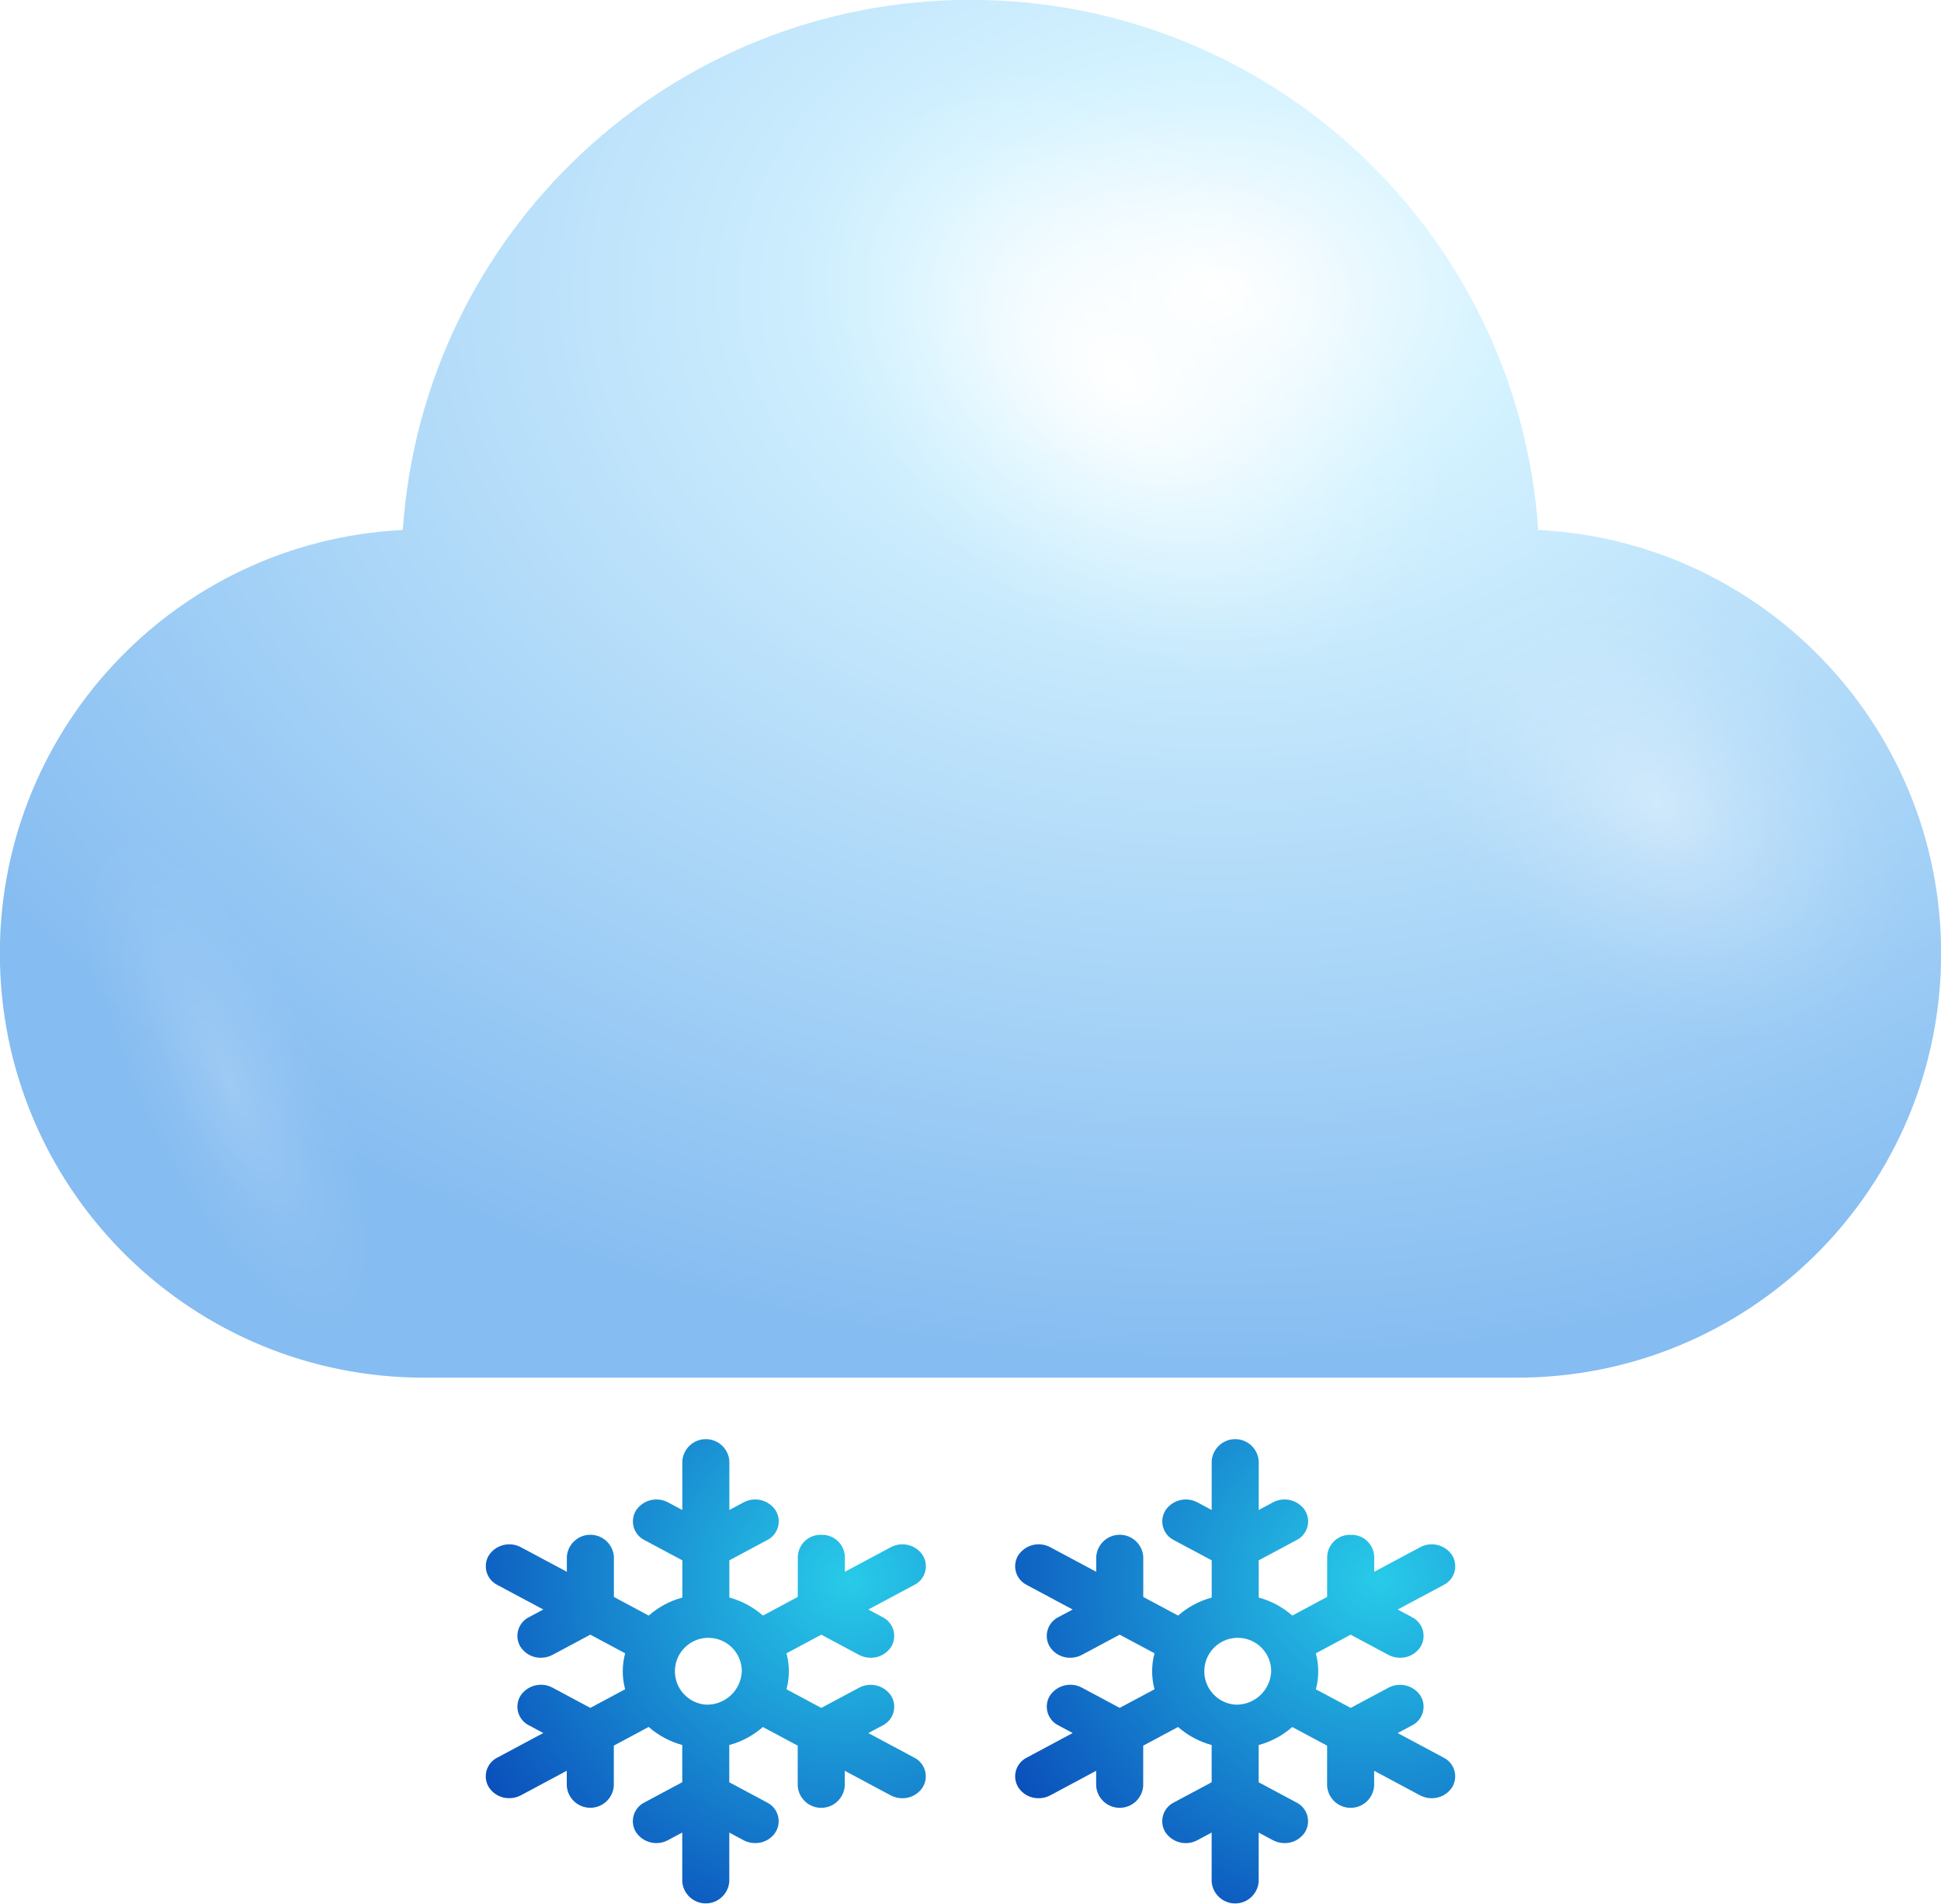
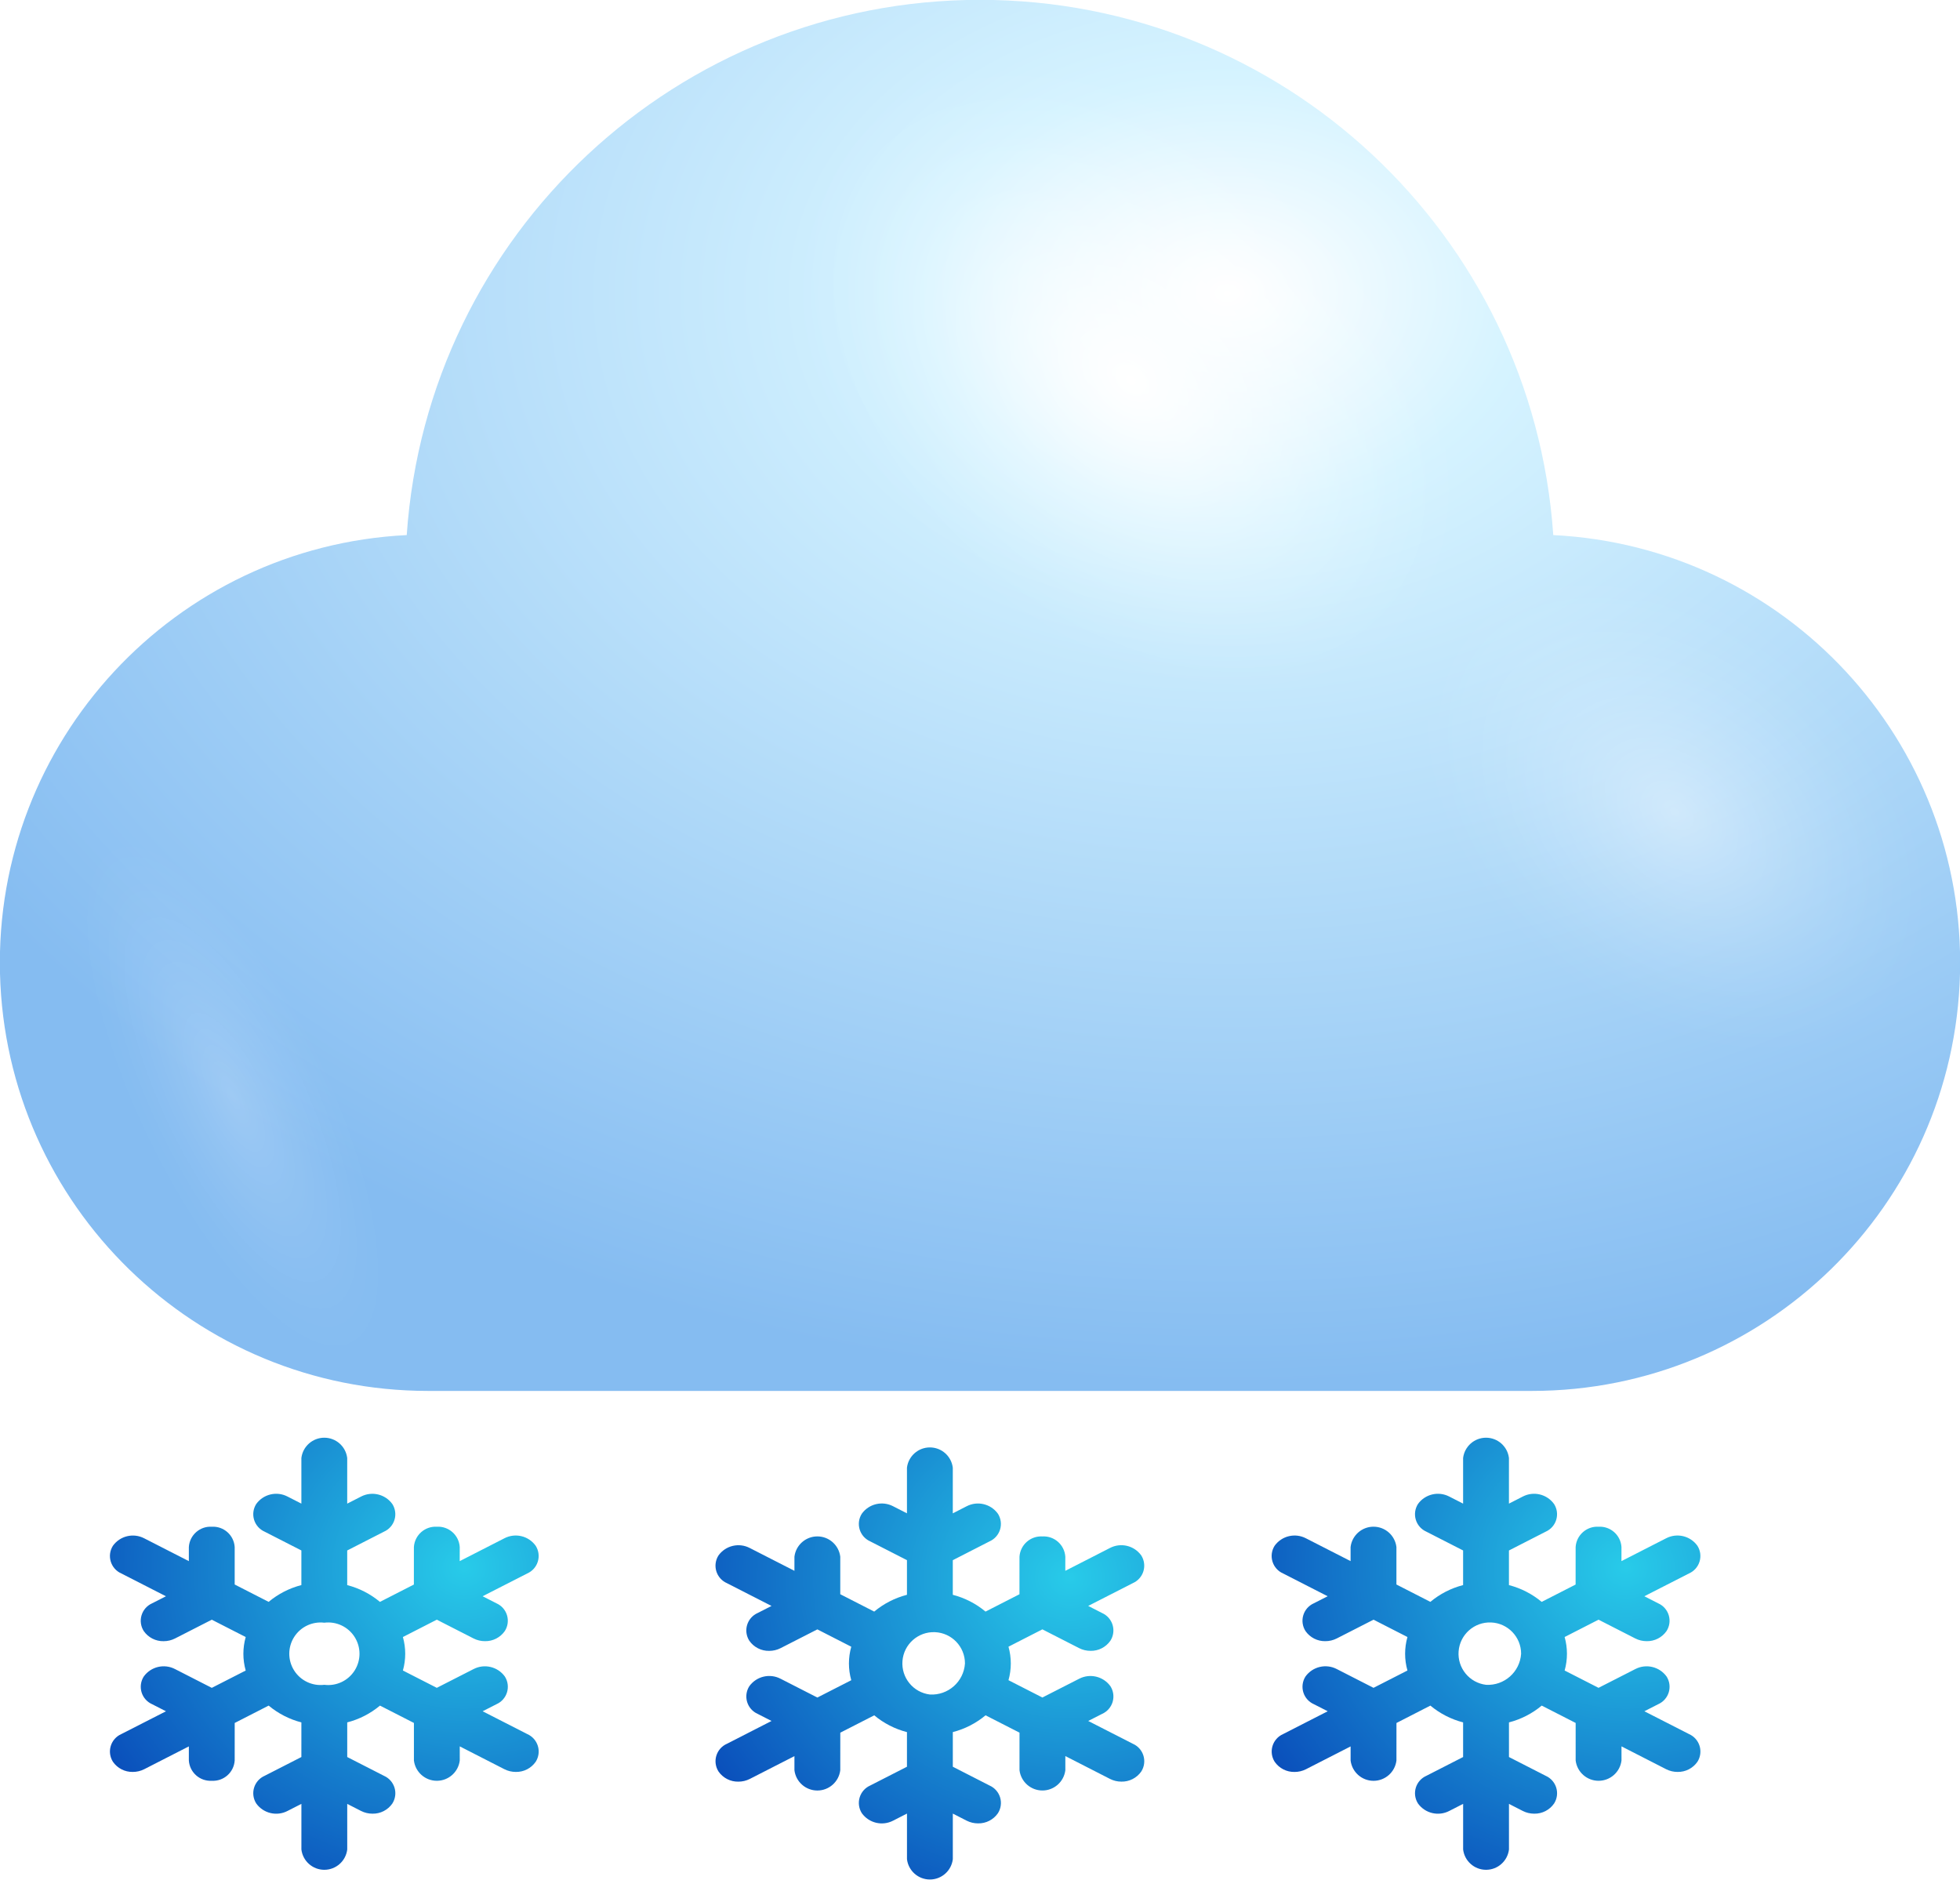
- <svg xmlns="http://www.w3.org/2000/svg" xmlns:xlink="http://www.w3.org/1999/xlink" width="92.109" height="90.311" viewBox="0 0 92.109 90.311">
+ <svg xmlns="http://www.w3.org/2000/svg" xmlns:xlink="http://www.w3.org/1999/xlink" width="92.109" height="88.327" viewBox="0 0 92.109 88.327">
  <defs>
    <style>
      .cls-1 {
        isolation: isolate;
      }

      .cls-2 {
        fill: url(#radial-gradient);
      }

-       .cls-3, .cls-4, .cls-5 {
-         mix-blend-mode: overlay;
-       }
- 
      .cls-3 {
        fill: url(#radial-gradient-2);
      }

      .cls-4 {
-         opacity: 0.4;
        fill: url(#radial-gradient-3);
      }

+       .cls-5, .cls-6, .cls-7 {
+         mix-blend-mode: overlay;
+       }
+ 
      .cls-5 {
+         fill: url(#radial-gradient-4);
+       }
+ 
+       .cls-6 {
+         opacity: 0.4;
+         fill: url(#radial-gradient-5);
+       }
+ 
+       .cls-7 {
        opacity: 0.2;
        fill: url(#Degradado_sin_nombre_34);
      }

-       .cls-6 {
-         fill: url(#radial-gradient-4);
-       }
- 
-       .cls-7 {
-         fill: url(#radial-gradient-5);
+       .cls-8 {
+         fill: url(#radial-gradient-6);
      }
    </style>
-     <radialGradient id="radial-gradient" cx="57.669" cy="13.777" r="70.256" gradientTransform="translate(115.3387 23.84068) rotate(180) scale(1 0.73049)" gradientUnits="userSpaceOnUse">
+     <radialGradient id="radial-gradient" cx="-457.998" cy="-41.552" r="62.655" gradientTransform="translate(193.2799 85.60816) scale(0.31223 0.27638)" gradientUnits="userSpaceOnUse">
+       <stop offset="0" stop-color="#28cbe9" />
+       <stop offset="1" stop-color="#0a4fbb" />
+     </radialGradient>
+     <radialGradient id="radial-gradient-2" cx="-374.29" cy="-43.202" r="62.655" xlink:href="#radial-gradient" />
+     <radialGradient id="radial-gradient-3" cx="57.669" cy="13.777" r="70.256" gradientTransform="translate(115.3385 23.84068) rotate(180) scale(1 0.73049)" gradientUnits="userSpaceOnUse">
      <stop offset="0" stop-color="#fff" />
      <stop offset="0.198" stop-color="#d5f3ff" />
      <stop offset="1" stop-color="#85bcf1" />
    </radialGradient>
-     <radialGradient id="radial-gradient-2" cx="1441.465" cy="-1686.002" r="8.476" gradientTransform="matrix(-0.8392, 1.1536, -1.6186, -1.3126, -1466.116, -3858.05)" gradientUnits="userSpaceOnUse">
+     <radialGradient id="radial-gradient-4" cx="1248.763" cy="-1737.925" r="8.476" gradientTransform="matrix(-0.8392, 1.1536, -1.6186, -1.3126, -1711.874, -3703.903)" gradientUnits="userSpaceOnUse">
      <stop offset="0" stop-color="#fff" />
      <stop offset="0.103" stop-color="#fff" stop-opacity="0.848" />
      <stop offset="0.29" stop-color="#fff" stop-opacity="0.594" />
      <stop offset="0.469" stop-color="#fff" stop-opacity="0.382" />
      <stop offset="0.635" stop-color="#fff" stop-opacity="0.217" />
      <stop offset="0.783" stop-color="#fff" stop-opacity="0.098" />
      <stop offset="0.91" stop-color="#fff" stop-opacity="0.026" />
      <stop offset="1" stop-color="#fff" stop-opacity="0" />
    </radialGradient>
-     <radialGradient id="radial-gradient-3" cx="1441.21" cy="-1701.66" r="6.661" xlink:href="#radial-gradient-2" />
-     <radialGradient id="Degradado_sin_nombre_34" data-name="Degradado sin nombre 34" cx="10.934" cy="51.526" r="4.871" gradientTransform="matrix(0.90102, -0.43378, 1.26276, 2.62292, -63.98245, -78.87869)" xlink:href="#radial-gradient-2" />
-     <radialGradient id="radial-gradient-4" cx="1093.696" cy="-26.117" r="62.655" gradientTransform="translate(-313.6119 82.73507) scale(0.3236 0.29977)" gradientUnits="userSpaceOnUse">
-       <stop offset="0" stop-color="#28cbe9" />
-       <stop offset="1" stop-color="#0a4fbb" />
-     </radialGradient>
-     <radialGradient id="radial-gradient-5" cx="1171.326" cy="-26.117" r="62.655" xlink:href="#radial-gradient-4" />
+     <radialGradient id="radial-gradient-5" cx="1248.508" cy="-1753.583" r="6.662" xlink:href="#radial-gradient-4" />
+     <radialGradient id="Degradado_sin_nombre_34" data-name="Degradado sin nombre 34" cx="10.935" cy="51.526" r="4.871" gradientTransform="matrix(0.90102, -0.43378, 1.26276, 2.62292, -63.98244, -78.87866)" xlink:href="#radial-gradient-4" />
+     <radialGradient id="radial-gradient-6" cx="-549.146" cy="-43.201" r="62.655" xlink:href="#radial-gradient" />
  </defs>
  <g class="cls-1">
    <g id="Слой_2" data-name="Слой 2">
+       <g id="BACKGROUND">
+         <path class="cls-2" d="M53.238,81.949l-2.098-1.072.649-.331a.896.896,0,0,0,.395-1.302A1.157,1.157,0,0,0,50.713,78.894l-1.727.881-1.593-.814a2.892,2.892,0,0,0,0-1.574l1.593-.815,1.726.882a1.177,1.177,0,0,0,.537.128,1.11,1.11,0,0,0,.934-.477.896.896,0,0,0-.394-1.302l-.65-.332,2.099-1.072a.896.896,0,0,0,.394-1.302,1.154,1.154,0,0,0-1.471-.349L50.063,73.821l.001-.663a1.021,1.021,0,0,0-1.077-.953h0a1.021,1.021,0,0,0-1.077.953l-.001,1.764-1.595.815A3.936,3.936,0,0,0,44.776,74.948v-1.627l1.726-.883a.895.895,0,0,0,.394-1.301,1.156,1.156,0,0,0-1.471-.349l-.649.332V68.975a1.085,1.085,0,0,0-2.154,0v2.144l-.65-.332a1.156,1.156,0,0,0-1.471.349.896.896,0,0,0,.394,1.301l1.727.883V74.948a3.933,3.933,0,0,0-1.539.789l-1.595-.816V73.157a1.085,1.085,0,0,0-2.154,0v.664l-2.098-1.072a1.155,1.155,0,0,0-1.471.349.896.896,0,0,0,.394,1.302l2.098,1.072-.65.331a.897.897,0,0,0-.394,1.303,1.11,1.11,0,0,0,.934.477,1.177,1.177,0,0,0,.537-.128l1.727-.882,1.594.815a2.884,2.884,0,0,0,0,1.574l-1.594.814-1.726-.882a1.155,1.155,0,0,0-1.471.349.895.895,0,0,0,.394,1.302l.65.332-2.098,1.073a.896.896,0,0,0-.394,1.302,1.108,1.108,0,0,0,.933.477,1.178,1.178,0,0,0,.538-.128l2.097-1.072v.663a1.085,1.085,0,0,0,2.154,0l.001-1.764,1.595-.816a3.934,3.934,0,0,0,1.538.789V83.028l-1.726.882a.895.895,0,0,0-.394,1.302,1.155,1.155,0,0,0,1.471.349l.65-.332v2.145a1.085,1.085,0,0,0,2.154,0V85.23l.649.332a1.178,1.178,0,0,0,.538.128,1.108,1.108,0,0,0,.933-.477.896.896,0,0,0-.393-1.302l-1.727-.883V81.4a3.924,3.924,0,0,0,1.539-.789l1.595.815v1.765a1.085,1.085,0,0,0,2.154,0v-.664l2.098,1.073a1.177,1.177,0,0,0,.537.128,1.11,1.11,0,0,0,.934-.477A.896.896,0,0,0,53.238,81.949Zm-9.539-2.315a1.471,1.471,0,1,1,1.649-1.46A1.564,1.564,0,0,1,43.699,79.634Z" />
+         <path class="cls-3" d="M79.374,81.493l-2.098-1.072.649-.331a.896.896,0,0,0,.395-1.302,1.157,1.157,0,0,0-1.471-.349l-1.727.881-1.593-.814a2.892,2.892,0,0,0,0-1.574l1.593-.815,1.726.882a1.177,1.177,0,0,0,.537.128,1.11,1.11,0,0,0,.934-.477.896.896,0,0,0-.394-1.302l-.65-.332,2.099-1.072a.896.896,0,0,0,.394-1.302,1.154,1.154,0,0,0-1.471-.349L76.199,73.365l.001-.663a1.021,1.021,0,0,0-1.077-.953h0a1.021,1.021,0,0,0-1.077.953l-.001,1.764-1.595.815a3.936,3.936,0,0,0-1.538-.789v-1.627l1.726-.883a.895.895,0,0,0,.394-1.301A1.156,1.156,0,0,0,71.561,70.331l-.649.332V68.519a1.085,1.085,0,0,0-2.154,0V70.663l-.65-.332a1.156,1.156,0,0,0-1.471.349.896.896,0,0,0,.394,1.301l1.727.883v1.627a3.933,3.933,0,0,0-1.539.789l-1.595-.816V72.701a1.085,1.085,0,0,0-2.154,0v.664l-2.098-1.072a1.155,1.155,0,0,0-1.471.349.896.896,0,0,0,.394,1.302l2.098,1.072-.65.331A.897.897,0,0,0,61.35,76.65a1.11,1.11,0,0,0,.934.477,1.177,1.177,0,0,0,.537-.128l1.727-.882,1.594.815a2.884,2.884,0,0,0,0,1.574l-1.594.814-1.726-.882a1.155,1.155,0,0,0-1.471.349.895.895,0,0,0,.394,1.302l.65.332-2.098,1.073a.896.896,0,0,0-.394,1.302,1.108,1.108,0,0,0,.933.477,1.178,1.178,0,0,0,.538-.128l2.097-1.072v.663a1.085,1.085,0,0,0,2.154,0l.001-1.764L67.22,80.155a3.934,3.934,0,0,0,1.538.789v1.628l-1.726.882a.895.895,0,0,0-.394,1.302,1.155,1.155,0,0,0,1.471.349l.65-.332v2.145a1.085,1.085,0,0,0,2.154,0V84.774l.649.332a1.178,1.178,0,0,0,.538.128,1.108,1.108,0,0,0,.933-.477.896.896,0,0,0-.393-1.302l-1.727-.883V80.944a3.924,3.924,0,0,0,1.539-.789l1.595.815V82.735a1.085,1.085,0,0,0,2.154,0v-.664l2.098,1.073a1.177,1.177,0,0,0,.537.128,1.11,1.11,0,0,0,.934-.477A.896.896,0,0,0,79.374,81.493Zm-9.539-2.315a1.471,1.471,0,1,1,1.649-1.46A1.564,1.564,0,0,1,69.836,79.178Z" />
+       </g>
      <g id="OBJECTS">
        <g>
-           <path class="cls-2" d="M72.995,25.146a27.004,27.004,0,0,0-53.881,0A20.123,20.123,0,0,0,20.123,65.367H71.986a20.123,20.123,0,0,0,1.009-40.221Z" />
-           <path class="cls-3" d="M46.056,27.648C38.481,21.502,35.522,12.146,39.449,6.746c3.93-5.4,13.256-4.793,20.835,1.348,7.574,6.145,10.529,15.506,6.604,20.902C62.958,34.398,53.631,33.791,46.056,27.648Z" />
-           <path class="cls-4" d="M73.138,45.814c-5.954-4.83-8.279-12.185-5.193-16.428,3.089-4.246,10.418-3.768,16.375,1.059,5.953,4.83,8.275,12.188,5.191,16.428C86.419,51.119,79.089,50.642,73.138,45.814Z" />
-           <path class="cls-5" d="M14.388,46.488C9.995,39.635,4.892,36.338,2.98,39.117c-1.905,2.775.11,10.588,4.5,17.443,4.396,6.854,9.502,10.154,11.407,7.373C20.793,61.148,18.781,53.346,14.388,46.488Z" />
+           <path class="cls-4" d="M72.995,25.146a27.004,27.004,0,0,0-53.881,0,20.123,20.123,0,0,0,1.009,40.221H71.986a20.123,20.123,0,0,0,1.009-40.221Z" />
+           <path class="cls-5" d="M46.057,27.648c-7.575-6.146-10.535-15.502-6.607-20.902,3.93-5.4,13.256-4.793,20.835,1.348,7.573,6.145,10.529,15.506,6.604,20.902C62.958,34.398,53.631,33.791,46.057,27.648Z" />
+           <path class="cls-6" d="M73.138,45.814c-5.953-4.83-8.279-12.185-5.193-16.428,3.089-4.246,10.419-3.768,16.375,1.059,5.952,4.83,8.274,12.188,5.19,16.428C86.419,51.119,79.089,50.642,73.138,45.814Z" />
+           <path class="cls-7" d="M14.388,46.488c-4.393-6.854-9.496-10.15-11.407-7.371-1.904,2.775.11,10.588,4.5,17.443,4.396,6.854,9.502,10.154,11.407,7.373C20.793,61.148,18.781,53.346,14.388,46.488Z" />
        </g>
-         <path class="cls-6" d="M43.38,83.393,41.206,82.23l.673-.359a.994.994,0,0,0,.409-1.412,1.167,1.167,0,0,0-1.524-.379l-1.79.956-1.652-.883a3.277,3.277,0,0,0,0-1.707l1.652-.884,1.789.957a1.176,1.176,0,0,0,.556.139,1.135,1.135,0,0,0,.968-.518.994.994,0,0,0-.408-1.412l-.673-.36,2.175-1.163a.994.994,0,0,0,.409-1.412,1.164,1.164,0,0,0-1.524-.378l-2.175,1.163.001-.72a1.078,1.078,0,0,0-1.116-1.034h0a1.077,1.077,0,0,0-1.116,1.033L37.858,75.771l-1.653.884a4.018,4.018,0,0,0-1.594-.855V74.034l1.789-.957a.992.992,0,0,0,.408-1.412,1.165,1.165,0,0,0-1.524-.379l-.673.36V69.321a1.119,1.119,0,0,0-2.232,0v2.326l-.673-.36a1.165,1.165,0,0,0-1.524.379.993.993,0,0,0,.408,1.412l1.79.957v1.765a4.015,4.015,0,0,0-1.595.856l-1.653-.885V73.858a1.119,1.119,0,0,0-2.232,0v.72L24.724,73.415a1.164,1.164,0,0,0-1.524.378.993.993,0,0,0,.408,1.412l2.174,1.163-.674.359a.994.994,0,0,0-.408,1.413,1.136,1.136,0,0,0,.968.517,1.176,1.176,0,0,0,.556-.139l1.79-.957,1.652.884a3.268,3.268,0,0,0,0,1.707l-1.652.883-1.789-.957a1.165,1.165,0,0,0-1.524.378.992.992,0,0,0,.408,1.412l.673.36-2.175,1.163a.993.993,0,0,0-.408,1.412,1.133,1.133,0,0,0,.967.517,1.177,1.177,0,0,0,.557-.139l2.173-1.163v.72a1.119,1.119,0,0,0,2.232,0l.001-1.913,1.653-.885a4.016,4.016,0,0,0,1.594.856v1.766l-1.789.957a.993.993,0,0,0-.408,1.412,1.164,1.164,0,0,0,1.524.378l.673-.36v2.326a1.119,1.119,0,0,0,2.232,0V86.952l.672.36a1.177,1.177,0,0,0,.557.139,1.133,1.133,0,0,0,.967-.517.993.993,0,0,0-.407-1.412l-1.79-.957V82.798a4.005,4.005,0,0,0,1.595-.855l1.653.884v1.914a1.119,1.119,0,0,0,2.232,0V84.02l2.175,1.163a1.176,1.176,0,0,0,.556.139,1.136,1.136,0,0,0,.968-.517A.994.994,0,0,0,43.38,83.393Zm-9.886-2.511a1.588,1.588,0,1,1,1.709-1.583A1.651,1.651,0,0,1,33.494,80.882Z" />
-         <path class="cls-7" d="M68.502,83.393l-2.175-1.163.673-.359a.994.994,0,0,0,.409-1.412,1.167,1.167,0,0,0-1.524-.379l-1.79.956-1.652-.883a3.277,3.277,0,0,0,0-1.707L64.095,77.562l1.789.957a1.176,1.176,0,0,0,.556.139,1.135,1.135,0,0,0,.968-.518.994.994,0,0,0-.408-1.412l-.673-.36,2.175-1.163a.994.994,0,0,0,.409-1.412,1.164,1.164,0,0,0-1.524-.378l-2.175,1.163.001-.72a1.078,1.078,0,0,0-1.116-1.034h0a1.077,1.077,0,0,0-1.116,1.033L62.979,75.771l-1.653.884a4.018,4.018,0,0,0-1.594-.855V74.034l1.789-.957a.992.992,0,0,0,.408-1.412,1.165,1.165,0,0,0-1.524-.379l-.673.36V69.321a1.119,1.119,0,0,0-2.232,0v2.326l-.673-.36a1.165,1.165,0,0,0-1.524.379.993.993,0,0,0,.408,1.412l1.79.957v1.765a4.015,4.015,0,0,0-1.595.856l-1.653-.885V73.858a1.119,1.119,0,0,0-2.232,0v.72L49.845,73.415a1.164,1.164,0,0,0-1.524.378.993.993,0,0,0,.408,1.412l2.174,1.163-.674.359a.994.994,0,0,0-.408,1.413,1.136,1.136,0,0,0,.968.517,1.176,1.176,0,0,0,.556-.139l1.79-.957,1.652.884a3.268,3.268,0,0,0,0,1.707l-1.652.883-1.789-.957a1.165,1.165,0,0,0-1.524.378.992.992,0,0,0,.408,1.412l.673.36L48.729,83.393a.993.993,0,0,0-.408,1.412,1.133,1.133,0,0,0,.967.517,1.177,1.177,0,0,0,.557-.139l2.173-1.163v.72a1.119,1.119,0,0,0,2.232,0l.001-1.913,1.653-.885a4.016,4.016,0,0,0,1.594.856v1.766l-1.789.957a.993.993,0,0,0-.408,1.412,1.164,1.164,0,0,0,1.524.378l.673-.36v2.326a1.119,1.119,0,0,0,2.232,0V86.952l.672.36a1.177,1.177,0,0,0,.557.139,1.133,1.133,0,0,0,.967-.517.993.993,0,0,0-.407-1.412l-1.79-.957V82.798a4.005,4.005,0,0,0,1.595-.855l1.653.884v1.914a1.119,1.119,0,0,0,2.232,0V84.02l2.175,1.163a1.176,1.176,0,0,0,.556.139,1.136,1.136,0,0,0,.968-.517A.994.994,0,0,0,68.502,83.393Zm-9.886-2.511a1.588,1.588,0,1,1,1.709-1.583A1.651,1.651,0,0,1,58.616,80.882Z" />
+         <path class="cls-8" d="M24.779,81.493l-2.098-1.072.649-.331a.896.896,0,0,0,.395-1.302,1.157,1.157,0,0,0-1.471-.349l-1.727.881-1.593-.814a2.892,2.892,0,0,0,0-1.574l1.593-.815,1.726.882a1.177,1.177,0,0,0,.537.128,1.11,1.11,0,0,0,.934-.477.896.896,0,0,0-.394-1.302l-.65-.332,2.099-1.072a.896.896,0,0,0,.394-1.302,1.154,1.154,0,0,0-1.471-.349l-2.098,1.072.001-.663a1.021,1.021,0,0,0-1.077-.953h0a1.021,1.021,0,0,0-1.077.953l-.001,1.764-1.595.815a3.936,3.936,0,0,0-1.538-.789v-1.627L18.043,71.982a.895.895,0,0,0,.394-1.301,1.156,1.156,0,0,0-1.471-.349l-.649.332V68.519a1.085,1.085,0,0,0-2.154,0v2.144l-.65-.332a1.156,1.156,0,0,0-1.471.349.896.896,0,0,0,.394,1.301l1.727.883v1.627a3.933,3.933,0,0,0-1.539.789l-1.595-.816V72.702a1.021,1.021,0,0,0-1.077-.953,1.02,1.02,0,0,0-1.077.953v.664L6.778,72.294a1.155,1.155,0,0,0-1.471.349.896.896,0,0,0,.394,1.302l2.098,1.072-.65.331a.897.897,0,0,0-.394,1.303,1.11,1.11,0,0,0,.934.477,1.177,1.177,0,0,0,.537-.128l1.727-.882,1.594.815a2.884,2.884,0,0,0,0,1.574l-1.594.814-1.726-.882a1.155,1.155,0,0,0-1.471.349.895.895,0,0,0,.394,1.302l.65.332L5.701,81.493a.896.896,0,0,0-.394,1.302,1.108,1.108,0,0,0,.933.477,1.178,1.178,0,0,0,.538-.128l2.097-1.072v.663a1.021,1.021,0,0,0,1.077.953,1.021,1.021,0,0,0,1.077-.953l.001-1.764,1.595-.816a3.934,3.934,0,0,0,1.538.789v1.628l-1.726.882a.895.895,0,0,0-.394,1.302,1.155,1.155,0,0,0,1.471.349l.65-.332v2.145a1.085,1.085,0,0,0,2.154,0V84.774l.649.332a1.178,1.178,0,0,0,.538.128,1.108,1.108,0,0,0,.933-.477.896.896,0,0,0-.393-1.302l-1.727-.883V80.944a3.924,3.924,0,0,0,1.539-.789l1.595.815V82.735a1.085,1.085,0,0,0,2.154,0V82.071l2.098,1.073a1.177,1.177,0,0,0,.537.128,1.11,1.11,0,0,0,.934-.477A.896.896,0,0,0,24.779,81.493ZM15.24,79.178a1.47,1.47,0,1,1,0-2.919,1.471,1.471,0,1,1,0,2.919Z" />
      </g>
    </g>
  </g>
</svg>
